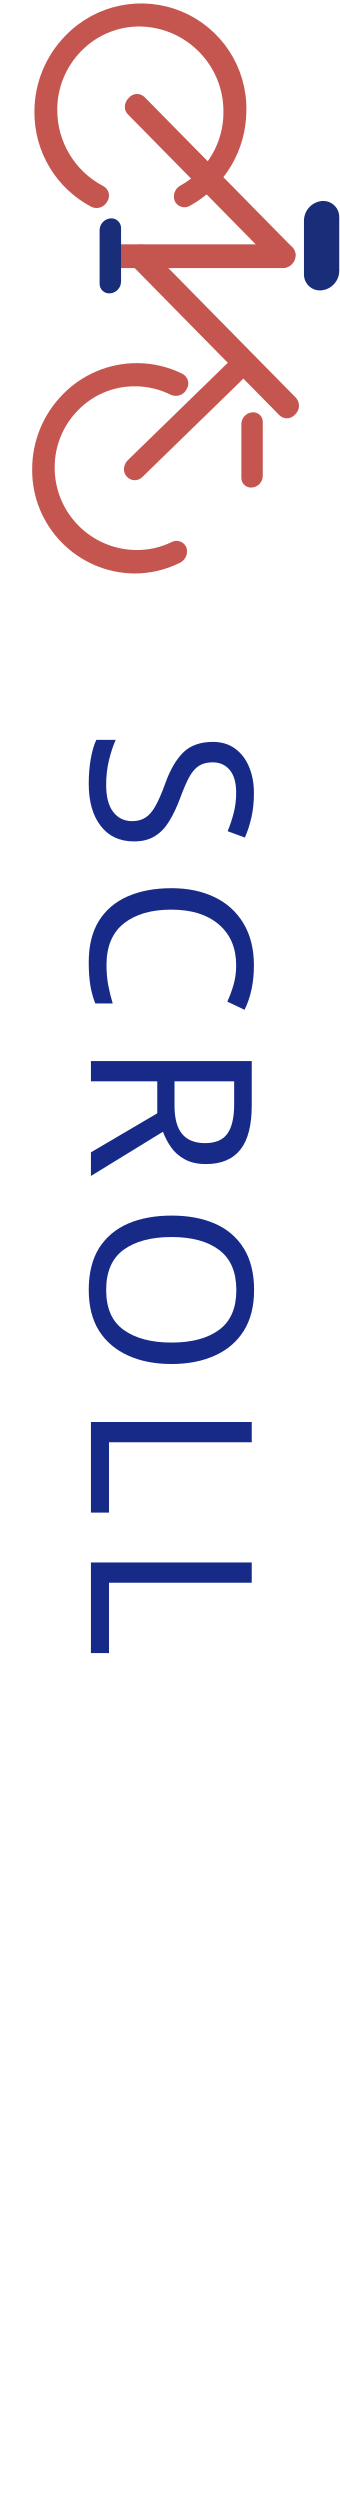
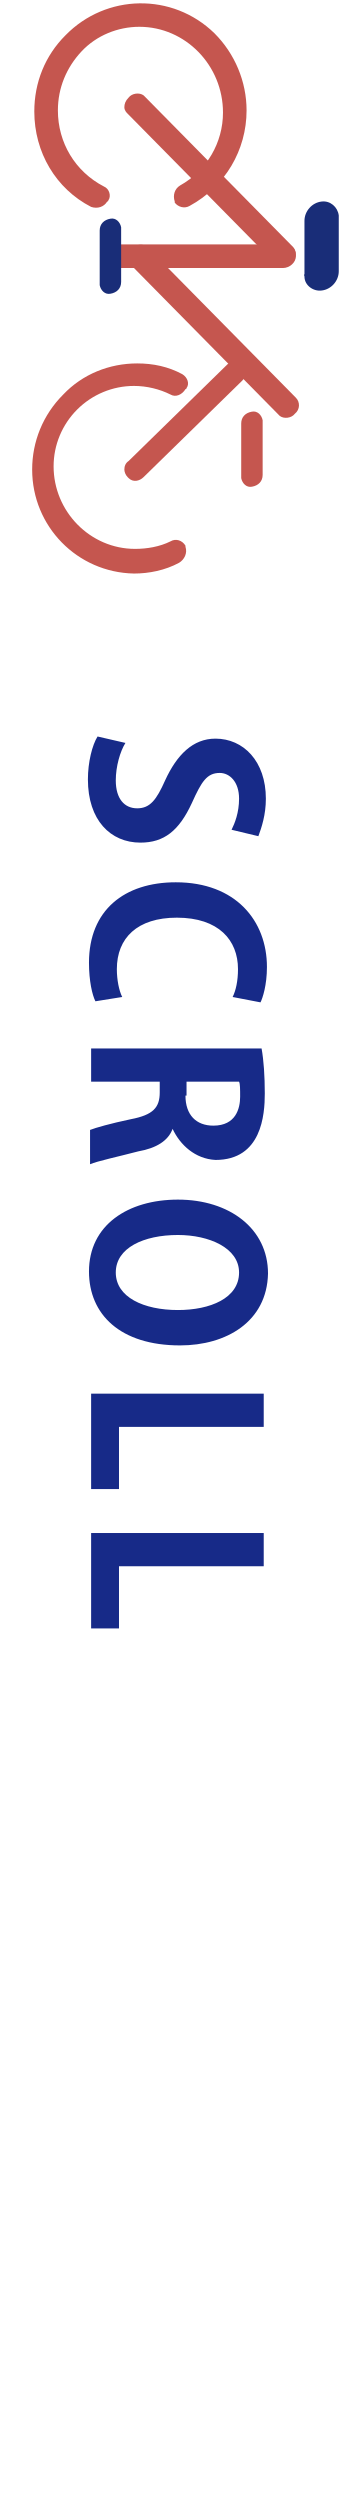
- <svg xmlns="http://www.w3.org/2000/svg" viewBox="0 0 31.65 233.17">
-   <defs>
-     <style>.cls-1{font-size:21px;fill:#172a88;font-family:KozGoPr6N-Bold-83pv-RKSJ-H, Kozuka Gothic Pr6N;letter-spacing:0.1em;}.cls-2{fill:#c5564f;}.cls-3{fill:#192d78;}.cls-4{fill:none;}</style>
-   </defs>
-   <g id="圖層_2" data-name="圖層 2">
-     <g id="網頁版面">
-       <text class="cls-1" transform="translate(8.48 67.93) rotate(90)">SCROLL</text>
-       <path class="cls-2" d="M3,43.77v0a9.92,9.92,0,0,1,2.87-7,9.6,9.6,0,0,1,6.9-2.9,9.43,9.43,0,0,1,4.25,1,1,1,0,0,1,.38,1.44,1.12,1.12,0,0,1-1.45.52,7.48,7.48,0,0,0-3.36-.8,7.33,7.33,0,0,0-5.28,2.2A7.56,7.56,0,0,0,5.1,43.57h0a7.68,7.68,0,0,0,7.6,7.73A7.36,7.36,0,0,0,16,50.56a1,1,0,0,1,1.38.48,1.18,1.18,0,0,1-.6,1.45,9.51,9.51,0,0,1-4.25,1A9.64,9.64,0,0,1,3,43.77Z" />
-       <path class="cls-3" d="M28.35,25.56h0v-5A1.85,1.85,0,0,1,30,18.75a1.49,1.49,0,0,1,1.64,1.52h0v5A1.84,1.84,0,0,1,30,27.08,1.49,1.49,0,0,1,28.35,25.56Z" />
-       <path class="cls-2" d="M3.21,10.44v0A10.14,10.14,0,0,1,6.14,3.29a9.81,9.81,0,0,1,16.84,7,0,0,0,0,1,0,0,10.18,10.18,0,0,1-5.26,8.9,1,1,0,0,1-1.41-.41,1.16,1.16,0,0,1,.53-1.48,7.8,7.8,0,0,0,4-6.83h0a7.92,7.92,0,0,0-7.83-8A7.57,7.57,0,0,0,7.58,4.76a7.8,7.8,0,0,0-2.24,5.49h0a8,8,0,0,0,4.28,7.1A1,1,0,0,1,10,18.8a1.12,1.12,0,0,1-1.46.5A9.93,9.93,0,0,1,3.21,10.44Z" />
-       <path class="cls-2" d="M22.51,44.55h0v-5a1.11,1.11,0,0,1,1-1.09.89.89,0,0,1,1,.92h0v5a1.1,1.1,0,0,1-1,1.09A.9.9,0,0,1,22.51,44.55Z" />
-       <path class="cls-2" d="M11.64,10A1.18,1.18,0,0,1,12,9.14a1,1,0,0,1,1.5-.07l13.77,14a1.1,1.1,0,0,1-.07,1.53,1,1,0,0,1-1.5.07l-13.77-14A1,1,0,0,1,11.64,10Z" />
-       <path class="cls-2" d="M12,24a1.18,1.18,0,0,1,.34-.82,1,1,0,0,1,1.5-.07l13.77,14a1.1,1.1,0,0,1-.07,1.53,1,1,0,0,1-1.5.07l-13.77-14A1,1,0,0,1,12,24Z" />
-       <path class="cls-2" d="M9.83,24a.53.53,0,0,1,0-.1A1.19,1.19,0,0,1,11,22.79l15.57,0a1,1,0,0,1,1,1.08A1.19,1.19,0,0,1,26.37,25L10.8,25A1,1,0,0,1,9.83,24Z" />
-       <path class="cls-2" d="M11.56,43.77a1.19,1.19,0,0,1,.36-.85l9.24-9a1,1,0,0,1,1.5,0,1.11,1.11,0,0,1-.1,1.53l-9.24,9a1,1,0,0,1-1.5,0A1,1,0,0,1,11.56,43.77Z" />
-       <path class="cls-3" d="M9.29,26.46h0v-5a1.11,1.11,0,0,1,1-1.09.9.9,0,0,1,1,.91h0v5a1.11,1.11,0,0,1-1,1.08A.89.89,0,0,1,9.29,26.46Z" />
-       <rect class="cls-4" x="2.97" width="28.67" height="233.17" />
-     </g>
+ <svg xmlns="http://www.w3.org/2000/svg" version="1.1" id="圖層_1" x="0px" y="0px" viewBox="0 0 31.6 233.2" style="enable-background:new 0 0 31.6 233.2;" xml:space="preserve">
+   <style type="text/css">
+ 	.st0{enable-background:new    ;}
+ 	.st1{fill:#172A88;}
+ 	.st2{fill:#C5564F;}
+ 	.st3{fill:#192D78;}
+ 	.st4{fill:none;}
+ </style>
+   <g class="st0">
+     <path class="st1" d="M21.6,77.4c0.3-0.6,0.7-1.6,0.7-2.9c0-1.6-0.9-2.4-1.8-2.4c-1.2,0-1.7,0.8-2.6,2.8c-1.2,2.6-2.6,3.7-4.8,3.7   c-2.8,0-4.9-2.1-4.9-5.9c0-1.6,0.4-3.2,0.9-4l2.6,0.6c-0.5,0.8-0.9,2.2-0.9,3.5c0,1.7,0.8,2.6,2,2.6c1.2,0,1.8-0.8,2.6-2.6   c1.1-2.4,2.6-3.9,4.7-3.9c2.6,0,4.7,2.1,4.7,5.6c0,1.5-0.4,2.7-0.7,3.5L21.6,77.4z" />
+     <path class="st1" d="M8.9,93.4c-0.3-0.6-0.6-1.9-0.6-3.6c0-4.9,3.3-7.5,8.1-7.5c5.6,0,8.5,3.6,8.5,7.9c0,1.7-0.4,2.9-0.6,3.3   L21.7,93c0.3-0.6,0.5-1.5,0.5-2.6c0-2.7-1.8-4.8-5.7-4.8c-3.7,0-5.6,1.9-5.6,4.8c0,1,0.2,2,0.5,2.6L8.9,93.4z" />
+     <path class="st1" d="M16.1,105.3c-0.4,1.1-1.5,1.8-3.2,2.1c-1.9,0.5-3.8,0.9-4.5,1.2v-3.2c0.5-0.2,1.9-0.6,3.8-1   c2.1-0.4,2.7-1.1,2.7-2.5v-1H8.5v-3.1h15.9c0.2,1.1,0.3,2.6,0.3,4.2c0,2-0.3,6.2-4.6,6.2C18.2,108.1,16.8,106.8,16.1,105.3   L16.1,105.3z M17.3,102.2c0,1.8,1,2.8,2.6,2.8c2.1,0,2.5-1.6,2.5-2.7c0-0.7,0-1.2-0.1-1.4h-4.9V102.2z" />
+     <path class="st1" d="M16.8,125.5c-5.6,0-8.5-2.9-8.5-6.9c0-4.3,3.6-6.7,8.3-6.7c4.8,0,8.4,2.7,8.4,6.9   C24.9,123.3,21.1,125.5,16.8,125.5z M16.6,115.2c-3.2,0-5.8,1.2-5.8,3.5c0,2.3,2.6,3.5,5.8,3.5c3,0,5.7-1.1,5.7-3.5   C22.3,116.4,19.5,115.2,16.6,115.2z" />
+     <path class="st1" d="M8.5,138.9V130h16.1v3.1H11.1v5.8H8.5z" />
+     <path class="st1" d="M8.5,151.9v-8.9h16.1v3.1H11.1v5.8H8.5z" />
  </g>
+   <path class="st2" d="M3,43.8L3,43.8c0-2.6,1-5.1,2.9-7c1.8-1.9,4.3-2.9,6.9-2.9c1.5,0,2.9,0.3,4.2,1c0.5,0.3,0.7,0.9,0.4,1.3  c0,0,0,0.1-0.1,0.1c-0.3,0.5-0.9,0.8-1.4,0.5c-1-0.5-2.2-0.8-3.4-0.8c-2,0-3.9,0.8-5.3,2.2c-1.4,1.4-2.2,3.3-2.2,5.3l0,0  c0,4.2,3.4,7.7,7.6,7.7c1.1,0,2.3-0.2,3.3-0.7c0.5-0.3,1.1-0.1,1.4,0.4c0,0,0,0,0,0.1c0.2,0.6-0.1,1.2-0.6,1.5c-1.3,0.7-2.8,1-4.2,1  C7.2,53.4,3,49.1,3,43.8z" />
+   <path class="st3" d="M28.4,25.6L28.4,25.6v-5c0-0.9,0.7-1.7,1.6-1.8c0.8-0.1,1.5,0.5,1.6,1.3c0,0.1,0,0.1,0,0.2l0,0v5  c0,0.9-0.7,1.7-1.6,1.8c-0.8,0.1-1.6-0.5-1.6-1.3C28.4,25.7,28.3,25.6,28.4,25.6z" />
+   <path class="st2" d="M3.2,10.4L3.2,10.4c0-2.7,1-5.2,2.9-7.1c3.8-3.9,10-4,13.9-0.2c1.9,1.9,3,4.5,3,7.2l0,0c0,3.7-2,7.1-5.3,8.9  c-0.5,0.3-1.1,0.1-1.4-0.3c0,0,0,0,0-0.1c-0.2-0.6,0-1.2,0.5-1.5c2.5-1.4,4-4,4-6.8l0,0c0-4.4-3.5-8-7.8-8c-2,0-4,0.8-5.4,2.3  c-1.4,1.5-2.2,3.4-2.2,5.5l0,0c0,3,1.6,5.7,4.3,7.1c0.5,0.2,0.7,0.9,0.4,1.3c0,0,0,0.1-0.1,0.1c-0.3,0.5-0.9,0.7-1.5,0.5  C5.2,17.6,3.2,14.2,3.2,10.4z" />
+   <path class="st2" d="M22.5,44.5L22.5,44.5v-5c0-0.6,0.4-1,1-1.1c0.5-0.1,0.9,0.3,1,0.8c0,0,0,0.1,0,0.1l0,0v5c0,0.6-0.4,1-1,1.1  c-0.5,0.1-0.9-0.3-1-0.8C22.5,44.6,22.5,44.6,22.5,44.5z" />
+   <path class="st2" d="M11.6,10c0-0.3,0.1-0.6,0.4-0.9c0.3-0.4,1-0.5,1.4-0.2c0,0,0.1,0.1,0.1,0.1l13.8,14c0.4,0.4,0.4,1.1-0.1,1.5  c-0.3,0.4-1,0.5-1.4,0.2c0,0-0.1-0.1-0.1-0.1l-13.8-14C11.8,10.5,11.6,10.3,11.6,10z" />
+   <path class="st2" d="M12,24c0-0.3,0.1-0.6,0.3-0.8c0.3-0.4,1-0.5,1.4-0.2c0,0,0.1,0.1,0.1,0.1l13.8,14c0.4,0.4,0.4,1.1-0.1,1.5  c-0.3,0.4-1,0.5-1.4,0.2c0,0-0.1-0.1-0.1-0.1l-13.8-14C12.1,24.5,12,24.3,12,24z" />
+   <path class="st2" d="M9.8,24c0,0,0-0.1,0-0.1c0-0.6,0.6-1.1,1.2-1.1h15.6c0.6,0,1,0.4,1,1c0,0,0,0.1,0,0.1c0,0.6-0.6,1.1-1.2,1.1  H10.8C10.3,25,9.8,24.5,9.8,24z" />
+   <path class="st2" d="M11.6,43.8c0-0.3,0.1-0.6,0.4-0.8l9.2-9c0.4-0.4,1-0.5,1.4-0.1c0,0,0.1,0.1,0.1,0.1c0.4,0.5,0.3,1.1-0.1,1.5  l-9.2,9c-0.4,0.4-1,0.5-1.4,0.1c0,0-0.1-0.1-0.1-0.1C11.7,44.3,11.6,44,11.6,43.8z" />
+   <path class="st3" d="M9.3,26.5L9.3,26.5v-5c0-0.6,0.4-1,1-1.1c0.5-0.1,0.9,0.3,1,0.8c0,0,0,0.1,0,0.1l0,0v5c0,0.6-0.4,1-1,1.1  c-0.5,0.1-0.9-0.3-1-0.8C9.3,26.5,9.3,26.5,9.3,26.5z" />
+   <rect x="3" class="st4" width="28.7" height="233.2" />
</svg>
